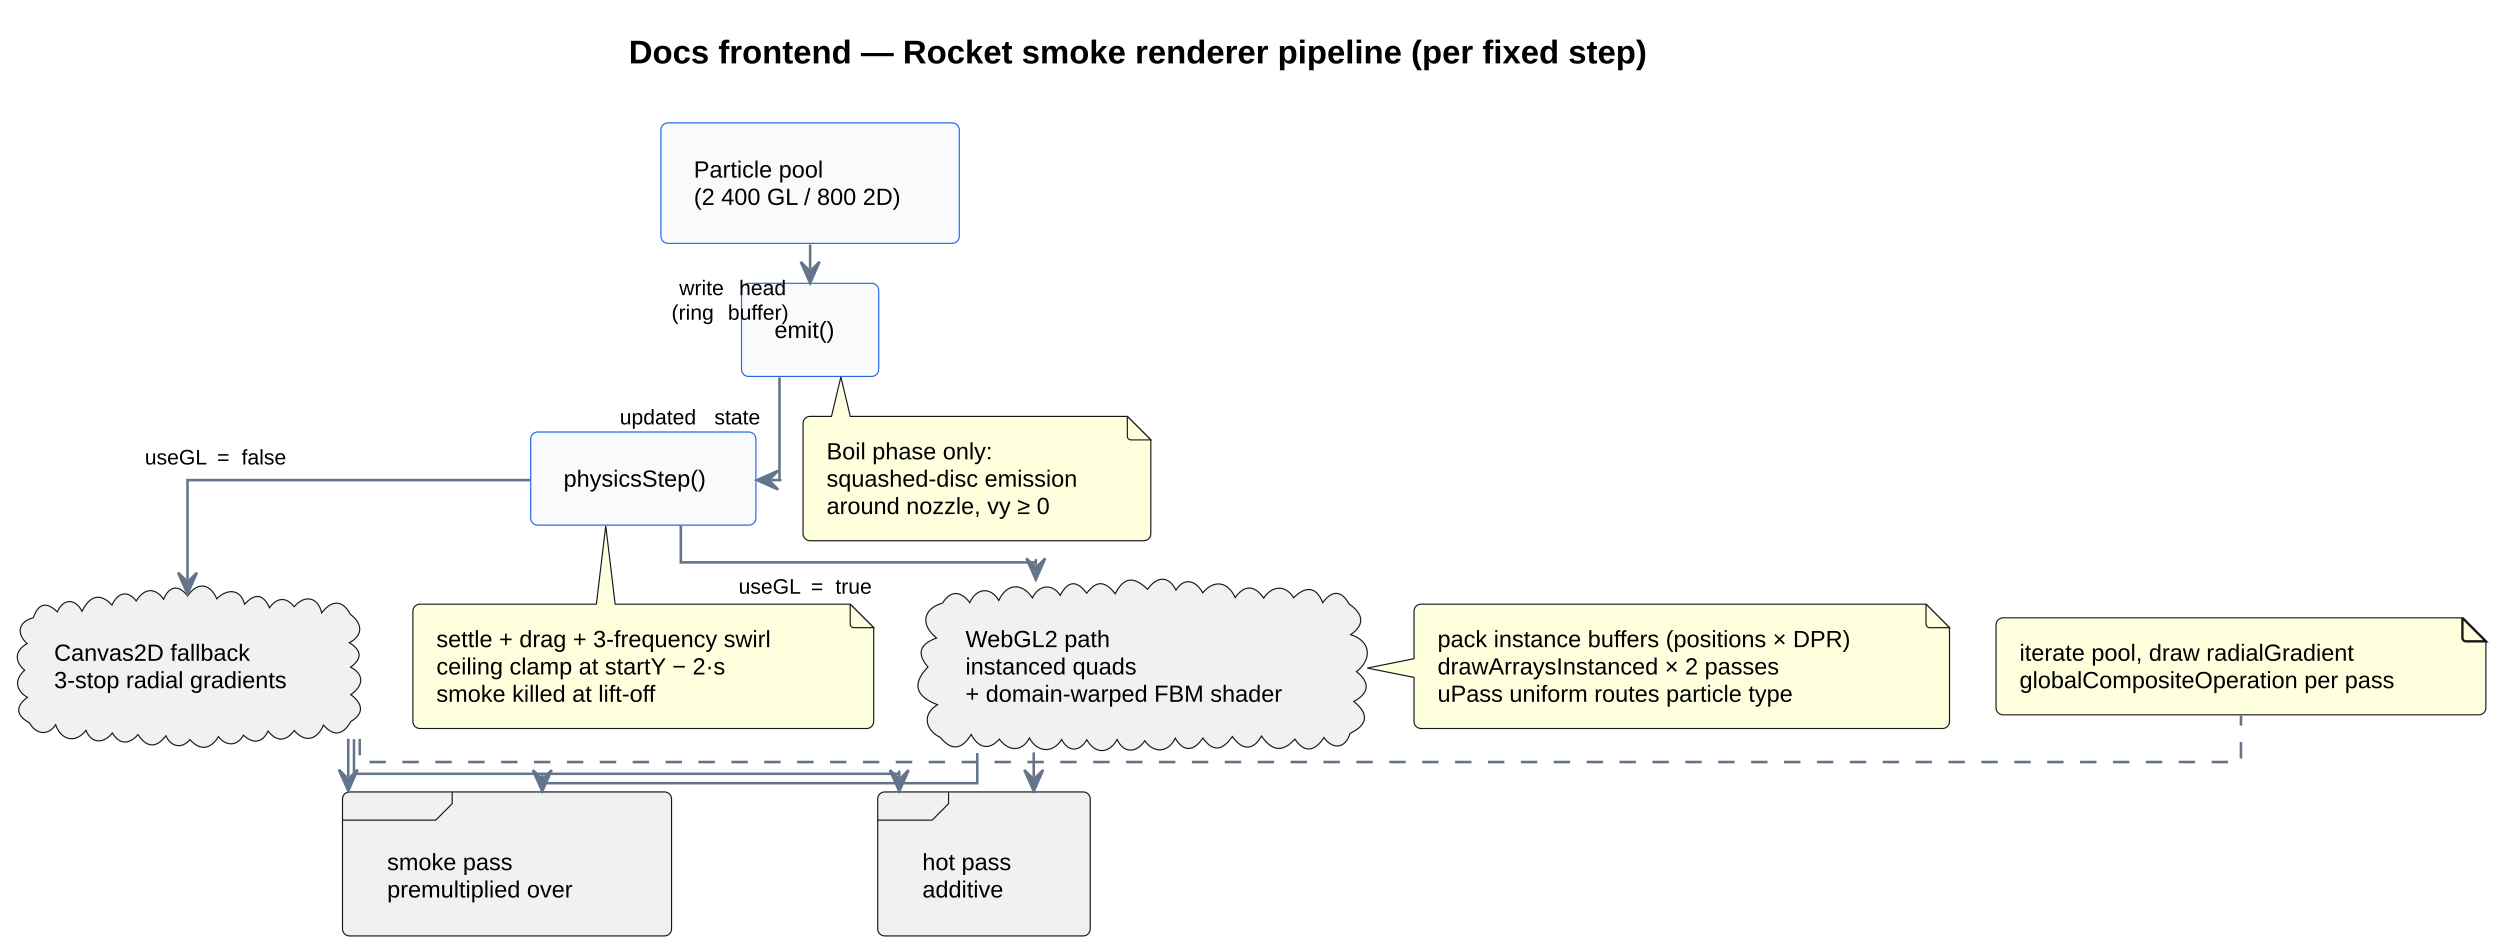
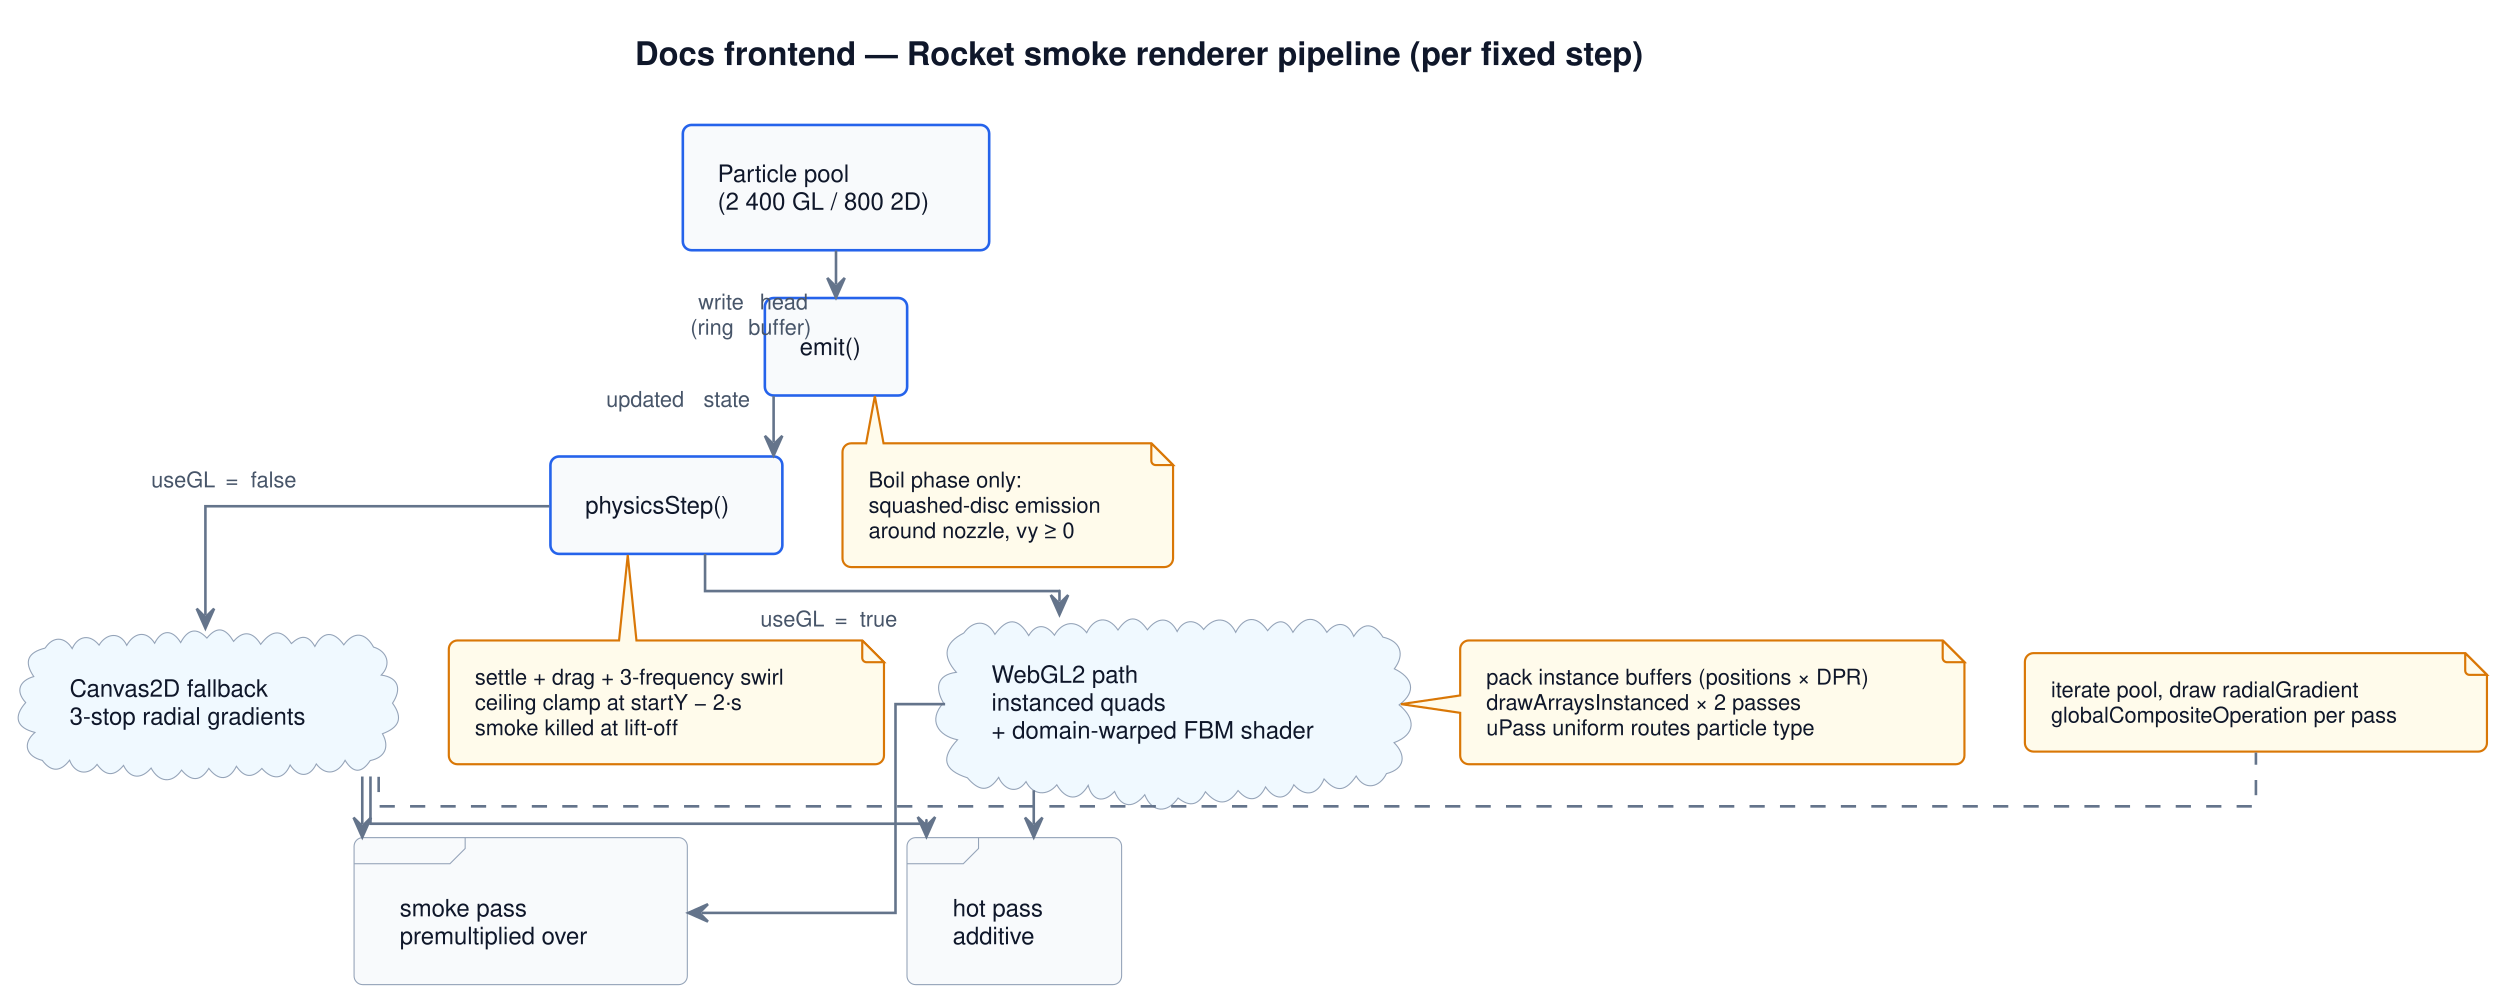
- <svg xmlns="http://www.w3.org/2000/svg" contentStyleType="text/css" data-diagram-type="DESCRIPTION" height="364.494px" preserveAspectRatio="none" style="width:960px;height:364px;background:#FFFFFF;" version="1.1" viewBox="0 0 960 364" width="960.857px" zoomAndPan="magnify">
+ <svg xmlns="http://www.w3.org/2000/svg" contentStyleType="text/css" data-diagram-type="DESCRIPTION" height="382.427px" preserveAspectRatio="none" style="width:960px;height:382px;background:#FFFFFF;" version="1.1" viewBox="0 0 960 382" width="960.241px" zoomAndPan="magnify">
  <defs />
  <g>
-     <g class="title" data-source-line="44">
-       <text fill="#000000" font-family="'Arial'" font-size="12.631" font-weight="bold" lengthAdjust="spacing" textLength="465.373" x="241.449" y="24.355">Docs frontend — Rocket smoke renderer pipeline (per fixed step)</text>
+     <g class="title" data-source-line="274">
+       <text fill="#0F172A" font-family="'Helvetica'" font-size="12.525" font-weight="bold" lengthAdjust="spacing" textLength="461.464" x="243.841" y="24.986">Docs frontend — Rocket smoke renderer pipeline (per fixed step)</text>
    </g>
-     <g class="entity" data-qualified-name="Pool" data-source-line="48" id="ent0002">
-       <rect fill="#F8FAFC" height="46.267" rx="2.707" ry="2.707" style="stroke:#2563EB;stroke-width:0.451;" width="114.567" x="253.796" y="47.183" />
-       <text fill="#000000" font-family="'Arial'" font-size="9.022" lengthAdjust="spacing" textLength="55.882" x="266.426" y="68.188">Particle pool</text>
-       <text fill="#000000" font-family="'Arial'" font-size="9.022" lengthAdjust="spacing" textLength="89.305" x="266.426" y="78.691">(2 400 GL / 800 2D)</text>
+     <g class="entity" data-qualified-name="Pool" data-source-line="278" id="ent0002">
+       <rect fill="#F8FAFC" height="48.103" rx="3.34" ry="3.34" style="stroke:#2563EB;stroke-width:1.002;" width="117.636" x="262.207" y="47.98" />
+       <text fill="#0F172A" font-family="'Helvetica'" font-size="9.185" lengthAdjust="spacing" textLength="56.89" x="275.567" y="69.865">Particle pool</text>
+       <text fill="#0F172A" font-family="'Helvetica'" font-size="9.185" lengthAdjust="spacing" textLength="90.916" x="275.567" y="80.557">(2 400 GL / 800 2D)</text>
    </g>
-     <g class="entity" data-qualified-name="Emit" data-source-line="50" id="ent0003">
-       <rect fill="#F8FAFC" height="35.764" rx="2.707" ry="2.707" style="stroke:#2563EB;stroke-width:0.451;" width="52.685" x="284.741" y="108.786" />
-       <text fill="#000000" font-family="'Arial'" font-size="9.022" lengthAdjust="spacing" textLength="27.423" x="297.372" y="129.792">emit()</text>
+     <g class="entity" data-qualified-name="Emit" data-source-line="280" id="ent0003">
+       <rect fill="#F8FAFC" height="37.412" rx="3.34" ry="3.34" style="stroke:#2563EB;stroke-width:1.002;" width="54.638" x="293.703" y="114.453" />
+       <text fill="#0F172A" font-family="'Helvetica'" font-size="9.185" lengthAdjust="spacing" textLength="27.918" x="307.063" y="136.339">emit()</text>
    </g>
-     <g class="entity" data-qualified-name="GMN4" data-source-line="52" id="ent0005">
-       <path d="M308.37,162.603 L308.37,204.936 A2.707,2.707 0 0 0 311.077,207.643 L439.208,207.643 A2.707,2.707 0 0 0 441.915,204.936 L441.915,168.918 L432.892,159.896 L326.505,159.896 L322.896,144.739 L319.287,159.896 L311.077,159.896 A2.707,2.707 0 0 0 308.37,162.603" fill="#FEFFDD" style="stroke:#181818;stroke-width:0.451;" />
-       <path d="M432.892,159.896 L432.892,167.565 A1.353,1.353 0 0 0 434.246,168.918 L441.915,168.918 L432.892,159.896" fill="#FEFFDD" style="stroke:#181818;stroke-width:0.451;" />
-       <text fill="#000000" font-family="'Arial'" font-size="9.022" lengthAdjust="spacing" textLength="71.807" x="317.392" y="176.391">Boil phase only:</text>
-       <text fill="#000000" font-family="'Arial'" font-size="9.022" lengthAdjust="spacing" textLength="107.38" x="317.392" y="186.893">squashed-disc emission</text>
-       <text fill="#000000" font-family="'Arial'" font-size="9.022" lengthAdjust="spacing" textLength="99.005" x="317.392" y="197.395">around nozzle, vy ≥ 0</text>
+     <g class="entity" data-qualified-name="GMN4" data-source-line="282" id="ent0005">
+       <path d="M323.521,173.571 L323.521,214.42 A3.34,3.34 0 0 0 326.861,217.76 L447.115,217.76 A3.34,3.34 0 0 0 450.455,214.42 L450.455,178.581 L442.105,170.231 L339.277,170.231 L335.937,152.078 L332.597,170.231 L326.861,170.231 A3.34,3.34 0 0 0 323.521,173.571" fill="#FFFBEB" style="stroke:#D97706;stroke-width:0.835;" />
+       <path d="M442.105,170.231 L442.105,176.911 A1.67,1.67 0 0 0 443.775,178.581 L450.455,178.581 L442.105,170.231" fill="#FFFBEB" style="stroke:#D97706;stroke-width:0.835;" />
+       <text fill="#0F172A" font-family="'Helvetica'" font-size="8.35" lengthAdjust="spacing" textLength="66.457" x="333.541" y="187.166">Boil phase only:</text>
+       <text fill="#0F172A" font-family="'Helvetica'" font-size="8.35" lengthAdjust="spacing" textLength="99.38" x="333.541" y="196.886">squashed-disc emission</text>
+       <text fill="#0F172A" font-family="'Helvetica'" font-size="8.35" lengthAdjust="spacing" textLength="91.629" x="333.541" y="206.606">around nozzle, vy ≥ 0</text>
    </g>
-     <g class="entity" data-qualified-name="Phys" data-source-line="57" id="ent0007">
-       <rect fill="#F8FAFC" height="35.764" rx="2.707" ry="2.707" style="stroke:#2563EB;stroke-width:0.451;" width="86.496" x="203.777" y="165.887" />
-       <text fill="#000000" font-family="'Arial'" font-size="9.022" lengthAdjust="spacing" textLength="61.234" x="216.408" y="186.893">physicsStep()</text>
+     <g class="entity" data-qualified-name="Phys" data-source-line="287" id="ent0007">
+       <rect fill="#F8FAFC" height="37.412" rx="3.34" ry="3.34" style="stroke:#2563EB;stroke-width:1.002;" width="89.059" x="211.365" y="175.291" />
+       <text fill="#0F172A" font-family="'Helvetica'" font-size="9.185" lengthAdjust="spacing" textLength="62.339" x="224.725" y="197.176">physicsStep()</text>
    </g>
-     <g class="entity" data-qualified-name="GMN8" data-source-line="59" id="ent0009">
-       <path d="M158.549,234.708 L158.549,277.041 A2.707,2.707 0 0 0 161.256,279.748 L332.788,279.748 A2.707,2.707 0 0 0 335.495,277.041 L335.495,241.023 L326.472,232.001 L236.22,232.001 L232.612,201.958 L229.003,232.001 L161.256,232.001 A2.707,2.707 0 0 0 158.549,234.708" fill="#FEFFDD" style="stroke:#181818;stroke-width:0.451;" />
-       <path d="M326.472,232.001 L326.472,239.67 A1.353,1.353 0 0 0 327.826,241.023 L335.495,241.023 L326.472,232.001" fill="#FEFFDD" style="stroke:#181818;stroke-width:0.451;" />
-       <text fill="#000000" font-family="'Arial'" font-size="9.022" lengthAdjust="spacing" textLength="150.781" x="167.571" y="248.496">settle + drag + 3-frequency swirl</text>
-       <text fill="#000000" font-family="'Arial'" font-size="9.022" lengthAdjust="spacing" textLength="127.786" x="167.571" y="258.998">ceiling clamp at startY − 2·s</text>
-       <text fill="#000000" font-family="'Arial'" font-size="9.022" lengthAdjust="spacing" textLength="98.332" x="167.571" y="269.5">smoke killed at lift-off</text>
+     <g class="entity" data-qualified-name="GMN8" data-source-line="289" id="ent0009">
+       <path d="M172.346,249.28 L172.346,290.129 A3.34,3.34 0 0 0 175.685,293.469 L336.108,293.469 A3.34,3.34 0 0 0 339.448,290.129 L339.448,254.289 L331.098,245.94 L244.397,245.94 L241.057,213.099 L237.717,245.94 L175.685,245.94 A3.34,3.34 0 0 0 172.346,249.28" fill="#FFFBEB" style="stroke:#D97706;stroke-width:0.835;" />
+       <path d="M331.098,245.94 L331.098,252.619 A1.67,1.67 0 0 0 332.768,254.289 L339.448,254.289 L331.098,245.94" fill="#FFFBEB" style="stroke:#D97706;stroke-width:0.835;" />
+       <text fill="#0F172A" font-family="'Helvetica'" font-size="8.35" lengthAdjust="spacing" textLength="139.547" x="182.365" y="262.875">settle + drag + 3-frequency swirl</text>
+       <text fill="#0F172A" font-family="'Helvetica'" font-size="8.35" lengthAdjust="spacing" textLength="118.265" x="182.365" y="272.595">ceiling clamp at startY − 2·s</text>
+       <text fill="#0F172A" font-family="'Helvetica'" font-size="8.35" lengthAdjust="spacing" textLength="91.005" x="182.365" y="282.315">smoke killed at lift-off</text>
    </g>
-     <g class="entity" data-qualified-name="GL" data-source-line="64" id="ent0011">
-       <path d="M361.942,231.587 C365.101,226.44 369.087,226.993 372.399,231.418 C374.824,225.891 380.296,225.044 383.546,230.586 C386.485,223.937 392.526,223.61 396.439,229.592 C398.703,224.707 403.959,223.753 407.124,228.604 C410.181,222.874 413.394,222.753 417.322,227.778 C421.229,222.512 424.558,223.319 428.274,227.99 C431.711,221.207 435.592,221.414 440.644,226.274 C444.013,221.635 448.487,220.555 451.564,226.573 C454.921,221.319 459.475,223.161 461.824,227.636 C466.265,222.407 471.513,223.344 474.317,229.441 C477.991,224.363 481.79,224.766 485.266,229.659 C488.322,224.95 493.589,224.33 496.758,229.529 C501.159,225.168 505.348,224.897 507.913,231.413 C511.474,226.654 515.046,226.497 518.062,231.953 C523.178,235.396 524.556,239.696 518.669,243.707 C526.549,246.191 526.968,253.232 520.894,257.903 C526.245,262.109 525.777,266.166 519.881,269.38 C525.825,274.192 525.256,278.35 518.41,281.624 C516.693,287.481 511.793,288.005 508.373,283.231 C505.14,288.319 501.05,289.525 497.243,283.823 C492.365,289.229 488.277,288.249 484.414,282.641 C481.08,288.608 476.764,287.948 473.244,282.828 C469.594,287.897 466.103,289.228 461.888,283.418 C458.631,288.298 454.59,289.165 451.294,283.458 C448.677,288.997 443.116,289.503 439.595,284.458 C436.544,289.081 431.575,289.548 428.982,283.98 C425.846,289.585 420.567,289.68 417.334,284.082 C414.657,288.75 410.251,288.94 407.684,283.971 C404.281,289.455 398.2,288.957 395.307,283.4 C392.32,289.03 387.111,288.404 383.738,283.838 C379.632,288.549 375.45,286.932 372.943,282.04 C369.503,287.59 365.661,288.72 361.129,283.206 C355.464,280.504 353.814,274.387 359.98,270.606 C351.922,267.55 349.82,262.83 356.336,256.11 C351.66,250.632 353.537,247.256 359.64,244.979 C353.623,240.292 354.012,233.876 361.942,231.587" fill="#F1F1F1" style="stroke:#181818;stroke-width:0.451;" />
-       <text fill="#000000" font-family="'Arial'" font-size="9.022" lengthAdjust="spacing" textLength="61.336" x="370.731" y="248.496">WebGL2 path</text>
-       <text fill="#000000" font-family="'Arial'" font-size="9.022" lengthAdjust="spacing" textLength="74.217" x="370.731" y="258.998">instanced quads</text>
-       <text fill="#000000" font-family="'Arial'" font-size="9.022" lengthAdjust="spacing" textLength="136.927" x="370.731" y="269.5">+ domain-warped FBM shader</text>
+     <g class="entity" data-qualified-name="GL" data-source-line="294" id="ent0011">
+       <path d="M370.081,243.103 C373.63,238.222 378.93,237.689 382.048,243.581 C386.72,237.192 390.837,237.002 395.018,244.055 C397.964,239.222 401.829,239.806 404.9,243.918 C407.967,238.532 413.397,237.851 417.286,242.947 C420.167,236.993 425.432,236.238 429.308,241.918 C433.113,236.351 436.739,236.179 440.608,241.854 C444.279,237.042 448.966,236.444 452.025,242.497 C454.439,237.796 459.091,237.471 462.193,241.715 C466.145,236.722 471.532,236.712 474.505,242.803 C477.852,236.373 482.789,236.367 486.765,242.174 C490.293,237.741 493.589,237.333 496.484,242.795 C500.627,236.476 505.389,235.899 509.518,242.809 C513.246,238.33 517.616,238.847 519.836,244.367 C523.559,238.626 527.622,239.22 531.053,244.66 C537.872,246.205 539.585,251.33 535.427,256.822 C542.388,260.144 544.231,265.514 537.267,270.685 C543.589,275.908 543.837,281.946 535.323,285.179 C540.039,289.921 539.615,295.264 532.401,297.076 C529.826,302.347 524.218,303.805 520.759,298.005 C516.946,303.711 513.279,304.648 508.445,299.126 C506.046,305.016 501.344,306.465 496.83,301.361 C494.12,307.534 489.537,307.432 485.964,302.182 C483.337,307.722 479.367,308.167 475.412,303.564 C471.392,309.545 467.327,309.129 462.882,304.045 C460.212,309.098 457.064,310.16 452.389,306.446 C448.26,312.382 442.437,312.257 439.584,305.189 C435.51,310.292 430.789,310.625 427.996,303.931 C423.864,308.463 419.513,307.7 417.867,301.57 C414.196,307.868 409.293,307.295 405.815,301.379 C402.151,305.835 396.651,305.409 393.993,300.154 C390.457,305.295 385.5,303.162 383.487,298.52 C379.396,304.578 375.715,303.588 371.48,298.677 C362.309,295.715 361.123,291.122 367.689,284.074 C360.212,282.524 356.251,276.604 362.266,269.894 C359.038,264.338 359.642,259.134 367.24,258.17 C361.719,251.934 362.576,246.883 370.081,243.103" fill="#F0F9FF" style="stroke:#94A3B8;stroke-width:0.417;" />
+       <text fill="#0F172A" font-family="'Helvetica'" font-size="9.185" lengthAdjust="spacing" textLength="62.442" x="380.751" y="262.197">WebGL2 path</text>
+       <text fill="#0F172A" font-family="'Helvetica'" font-size="9.185" lengthAdjust="spacing" textLength="75.556" x="380.751" y="272.889">instanced quads</text>
+       <text fill="#0F172A" font-family="'Helvetica'" font-size="9.185" lengthAdjust="spacing" textLength="139.397" x="380.751" y="283.581">+ domain-warped FBM shader</text>
    </g>
-     <g class="entity" data-qualified-name="C2" data-source-line="65" id="ent0012">
-       <path d="M12.78,237.233 C14.719,231.732 17.681,230.828 22.005,234.945 C24.377,229.695 28.882,229.723 31.491,234.725 C34.183,229.333 38.094,227.046 42.994,232.35 C45.042,227.867 48.732,226.237 52.319,230.755 C55.191,226.045 59.34,225.219 62.815,230.095 C65.015,224.943 68.547,224.321 72.059,228.841 C75.79,223.259 80.665,223.979 83.258,229.946 C86.88,226.204 92.245,225.73 93.921,232.015 C97.853,227.807 100.925,227.851 103.496,233.357 C106.374,229.436 109.766,229.052 112.972,232.96 C116.915,228.334 122.056,229.047 123.526,235.349 C127.212,230.485 131.432,230.056 134.56,235.923 C139.064,239.254 139.741,243.861 134.15,246.812 C138.843,249.601 139.257,252.903 134.645,256.184 C140.37,259.253 139.216,263.627 134.698,266.748 C139.038,269.874 140.217,273.846 134.757,277.028 C131.877,282.04 128.38,283.188 124.203,278.43 C121.903,283.976 117.27,285.514 113.001,280.522 C109.8,284.775 106.31,284.965 102.921,280.745 C100.752,285.426 96.986,285.661 93.482,282.314 C91.098,286.653 86.774,286.619 83.902,282.893 C80.863,287.707 76.886,288.498 72.918,283.988 C69.891,287.805 65.492,286.728 63.715,282.55 C59.944,287.428 56.343,287.153 53.001,282.087 C49.702,285.916 45.91,286.086 43.137,281.473 C40.054,285.463 35.178,285.887 33.031,280.467 C28.916,285.678 23.399,284.246 21.364,278.293 C18.416,282.815 13.611,281.958 11.32,277.553 C6.209,274.871 5.697,271.281 10.515,267.781 C5.929,265.01 5.441,261.001 9.461,257.36 C5.413,253.89 5.704,249.804 10.403,247.139 C6.176,243.322 7.075,238.666 12.78,237.233" fill="#F1F1F1" style="stroke:#181818;stroke-width:0.451;" />
-       <text fill="#000000" font-family="'Arial'" font-size="9.022" lengthAdjust="spacing" textLength="83.829" x="20.781" y="253.747">Canvas2D fallback</text>
-       <text fill="#000000" font-family="'Arial'" font-size="9.022" lengthAdjust="spacing" textLength="102.428" x="20.781" y="264.249">3-stop radial gradients</text>
+     <g class="entity" data-qualified-name="C2" data-source-line="295" id="ent0012">
+       <path d="M17.34,248.864 C20.363,244.178 24.877,244.408 27.723,249.06 C29.992,244.027 34.562,243.379 38.045,247.724 C40.742,243.214 46.05,242.353 48.676,247.798 C51.266,243.113 56.053,241.714 59.387,246.999 C62.148,241.482 66.352,241.743 69.378,246.748 C71.961,241.899 75.28,240.587 79.454,245.02 C83.593,239.987 86.774,241.459 89.697,246.283 C93.521,241.775 97.278,242.774 100.107,247.416 C103.906,242.424 107.815,240.907 111.895,247.122 C115.429,243.871 118.336,243.674 120.906,248.234 C124.052,242.162 128.236,242.312 132.018,247.612 C135.94,242.204 140.341,242.901 143.432,248.475 C148.655,250.018 150.456,255.129 146.395,259.23 C153.317,260.18 154.171,264.897 150.73,270.012 C154.962,275.841 153.187,279.405 146.861,281.755 C149.678,286.788 147.854,290.894 142.171,292.057 C138.911,296.98 135.685,297.083 132.515,291.97 C129.956,296.872 125.261,298.321 121.457,293.367 C118.821,298.877 114.442,298.417 111.403,293.766 C108.847,299.739 104.38,299.431 100.562,295.092 C96.855,298.926 93.791,298.651 90.782,294.26 C87.925,299.909 83.837,299.885 80.18,295.071 C77.079,300.083 73.42,300.242 69.727,295.721 C66.011,301.107 61.019,300.425 58.024,294.944 C54.464,299.158 50.067,299.317 47.432,293.924 C43.839,298.307 40.525,298.046 37.27,293.538 C33.861,298.149 28.635,297.14 26.727,291.926 C23.298,296.412 19.725,296.628 16.242,291.988 C10.165,290.512 8.366,285.657 13.414,281.252 C6.296,279.469 5.01,275.275 9.868,269.788 C5.724,265.313 7.6,261.329 12.965,259.805 C8.987,253.963 10.787,250.495 17.34,248.864" fill="#F0F9FF" style="stroke:#94A3B8;stroke-width:0.417;" />
+       <text fill="#0F172A" font-family="'Helvetica'" font-size="9.185" lengthAdjust="spacing" textLength="85.342" x="26.739" y="267.541">Canvas2D fallback</text>
+       <text fill="#0F172A" font-family="'Helvetica'" font-size="9.185" lengthAdjust="spacing" textLength="104.277" x="26.739" y="278.233">3-stop radial gradients</text>
    </g>
-     <g class="entity" data-qualified-name="P1" data-source-line="67" id="ent0013">
-       <rect fill="#F1F1F1" height="55.289" rx="2.707" ry="2.707" style="stroke:#181818;stroke-width:0.451;" width="126.356" x="131.518" y="304.106" />
-       <path d="M173.637,304.106 L173.637,308.617 L167.322,314.933 L131.518,314.933" fill="none" style="stroke:#181818;stroke-width:0.451;" />
-       <text fill="#000000" font-family="'Arial'" font-size="9.022" lengthAdjust="spacing" textLength="53.309" x="148.661" y="334.134">smoke pass</text>
-       <text fill="#000000" font-family="'Arial'" font-size="9.022" lengthAdjust="spacing" textLength="83.049" x="148.661" y="344.636">premultiplied over</text>
+     <g class="entity" data-qualified-name="P1" data-source-line="297" id="ent0013">
+       <rect fill="#F8FAFC" height="56.453" rx="3.34" ry="3.34" style="stroke:#94A3B8;stroke-width:0.417;" width="127.968" x="135.965" y="321.648" />
+       <path d="M178.621,321.648 L178.621,325.823 L172.776,331.668 L135.965,331.668" fill="none" style="stroke:#94A3B8;stroke-width:0.417;" />
+       <text fill="#0F172A" font-family="'Helvetica'" font-size="9.185" lengthAdjust="spacing" textLength="54.271" x="153.5" y="351.884">smoke pass</text>
+       <text fill="#0F172A" font-family="'Helvetica'" font-size="9.185" lengthAdjust="spacing" textLength="84.548" x="153.5" y="362.576">premultiplied over</text>
    </g>
-     <g class="entity" data-qualified-name="P2" data-source-line="68" id="ent0014">
-       <rect fill="#F1F1F1" height="55.289" rx="2.707" ry="2.707" style="stroke:#181818;stroke-width:0.451;" width="81.606" x="337.043" y="304.106" />
-       <path d="M364.245,304.106 L364.245,308.617 L357.929,314.933 L337.043,314.933" fill="none" style="stroke:#181818;stroke-width:0.451;" />
-       <text fill="#000000" font-family="'Arial'" font-size="9.022" lengthAdjust="spacing" textLength="38.3" x="354.185" y="334.134">hot pass</text>
-       <text fill="#000000" font-family="'Arial'" font-size="9.022" lengthAdjust="spacing" textLength="36.423" x="354.185" y="344.636">additive</text>
+     <g class="entity" data-qualified-name="P2" data-source-line="298" id="ent0014">
+       <rect fill="#F8FAFC" height="56.453" rx="3.34" ry="3.34" style="stroke:#94A3B8;stroke-width:0.417;" width="82.411" x="348.287" y="321.648" />
+       <path d="M375.757,321.648 L375.757,325.823 L369.912,331.668 L348.287,331.668" fill="none" style="stroke:#94A3B8;stroke-width:0.417;" />
+       <text fill="#0F172A" font-family="'Helvetica'" font-size="9.185" lengthAdjust="spacing" textLength="38.991" x="365.822" y="351.884">hot pass</text>
+       <text fill="#0F172A" font-family="'Helvetica'" font-size="9.185" lengthAdjust="spacing" textLength="37.081" x="365.822" y="362.576">additive</text>
    </g>
-     <g class="entity" data-qualified-name="GMN23" data-source-line="81" id="ent0024">
-       <path d="M542.991,234.708 L542.991,252.933 L525.019,256.541 L542.991,260.15 L542.991,277.041 A2.707,2.707 0 0 0 545.697,279.748 L745.9,279.748 A2.707,2.707 0 0 0 748.606,277.041 L748.606,241.023 L739.584,232.001 L545.697,232.001 A2.707,2.707 0 0 0 542.991,234.708" fill="#FEFFDD" style="stroke:#181818;stroke-width:0.451;" />
-       <path d="M739.584,232.001 L739.584,239.67 A1.353,1.353 0 0 0 740.938,241.023 L748.606,241.023 L739.584,232.001" fill="#FEFFDD" style="stroke:#181818;stroke-width:0.451;" />
-       <text fill="#000000" font-family="'Arial'" font-size="9.022" lengthAdjust="spacing" textLength="179.451" x="552.013" y="248.496">pack instance buffers (positions × DPR)</text>
-       <text fill="#000000" font-family="'Arial'" font-size="9.022" lengthAdjust="spacing" textLength="148.416" x="552.013" y="258.998">drawArraysInstanced × 2 passes</text>
-       <text fill="#000000" font-family="'Arial'" font-size="9.022" lengthAdjust="spacing" textLength="155.614" x="552.013" y="269.5">uPass uniform routes particle type</text>
+     <g class="entity" data-qualified-name="GMN23" data-source-line="311" id="ent0024">
+       <path d="M560.709,249.28 L560.709,267.048 L537.972,270.388 L560.709,273.728 L560.709,290.129 A3.34,3.34 0 0 0 564.049,293.469 L751.005,293.469 A3.34,3.34 0 0 0 754.345,290.129 L754.345,254.289 L745.995,245.94 L564.049,245.94 A3.34,3.34 0 0 0 560.709,249.28" fill="#FFFBEB" style="stroke:#D97706;stroke-width:0.835;" />
+       <path d="M745.995,245.94 L745.995,252.619 A1.67,1.67 0 0 0 747.665,254.289 L754.345,254.289 L745.995,245.94" fill="#FFFBEB" style="stroke:#D97706;stroke-width:0.835;" />
+       <text fill="#0F172A" font-family="'Helvetica'" font-size="8.35" lengthAdjust="spacing" textLength="166.081" x="570.729" y="262.875">pack instance buffers (positions × DPR)</text>
+       <text fill="#0F172A" font-family="'Helvetica'" font-size="8.35" lengthAdjust="spacing" textLength="137.358" x="570.729" y="272.595">drawArraysInstanced × 2 passes</text>
+       <text fill="#0F172A" font-family="'Helvetica'" font-size="8.35" lengthAdjust="spacing" textLength="144.02" x="570.729" y="282.315">uPass uniform routes particle type</text>
    </g>
-     <g class="entity" data-qualified-name="GMN26" data-source-line="87" id="ent0027">
-       <path d="M766.478,239.959 L766.478,271.79 A2.707,2.707 0 0 0 769.185,274.497 L951.88,274.497 A2.707,2.707 0 0 0 954.587,271.79 L954.587,246.274 L945.565,237.252 L769.185,237.252 A2.707,2.707 0 0 0 766.478,239.959" fill="#FEFFDD" style="stroke:#181818;stroke-width:0.451;" />
-       <path d="M945.565,237.252 L945.565,244.921 A1.353,1.353 0 0 0 946.918,246.274 L954.587,246.274 L945.565,237.252" fill="#FEFFDD" style="stroke:#181818;stroke-width:0.902;" />
-       <text fill="#000000" font-family="'Arial'" font-size="9.022" lengthAdjust="spacing" textLength="147.786" x="775.5" y="253.747">iterate pool, draw radialGradient</text>
-       <text fill="#000000" font-family="'Arial'" font-size="9.022" lengthAdjust="spacing" textLength="161.945" x="775.5" y="264.249">globalCompositeOperation per pass</text>
+     <g class="entity" data-qualified-name="GMN26" data-source-line="317" id="ent0027">
+       <path d="M777.557,254.139 L777.557,285.269 A3.34,3.34 0 0 0 780.896,288.609 L951.65,288.609 A3.34,3.34 0 0 0 954.99,285.269 L954.99,259.149 L946.64,250.799 L780.896,250.799 A3.34,3.34 0 0 0 777.557,254.139" fill="#FFFBEB" style="stroke:#D97706;stroke-width:0.835;" />
+       <path d="M946.64,250.799 L946.64,257.479 A1.67,1.67 0 0 0 948.31,259.149 L954.99,259.149 L946.64,250.799" fill="#FFFBEB" style="stroke:#D97706;stroke-width:0.835;" />
+       <text fill="#0F172A" font-family="'Helvetica'" font-size="8.35" lengthAdjust="spacing" textLength="136.775" x="787.577" y="267.735">iterate pool, draw radialGradient</text>
+       <text fill="#0F172A" font-family="'Helvetica'" font-size="8.35" lengthAdjust="spacing" textLength="149.879" x="787.577" y="277.454">globalCompositeOperation per pass</text>
    </g>
-     <g class="link" data-entity-1="ent0002" data-entity-2="ent0003" data-link-type="dependency" data-source-line="70" id="lnk15">
-       <path d="M311.086,93.891 C311.086,98.835 311.086,98.564 311.086,103.264" fill="none" id="Pool-to-Emit" style="stroke:#64748B;stroke-width:0.992;" />
-       <polygon fill="#64748B" points="311.086,108.678,314.695,100.558,311.086,104.167,307.477,100.558,311.086,108.678" style="stroke:#64748B;stroke-width:0.992;" />
-       <text fill="#000000" font-family="'Arial'" font-size="8.12" lengthAdjust="spacing" textLength="20.415" x="260.803" y="113.337">write</text>
-       <text fill="#000000" font-family="'Arial'" font-size="8.12" lengthAdjust="spacing" textLength="2.581" x="281.218" y="113.337"> </text>
-       <text fill="#000000" font-family="'Arial'" font-size="8.12" lengthAdjust="spacing" textLength="20.272" x="283.799" y="113.337">head</text>
-       <text fill="#000000" font-family="'Arial'" font-size="8.12" lengthAdjust="spacing" textLength="19.063" x="257.855" y="122.789">(ring</text>
-       <text fill="#000000" font-family="'Arial'" font-size="8.12" lengthAdjust="spacing" textLength="2.581" x="276.918" y="122.789"> </text>
-       <text fill="#000000" font-family="'Arial'" font-size="8.12" lengthAdjust="spacing" textLength="27.52" x="279.499" y="122.789">buffer)</text>
+     <g class="link" data-entity-1="ent0002" data-entity-2="ent0003" data-link-type="dependency" data-source-line="300" id="lnk15">
+       <path d="M321.024,96.192 C321.024,102.195 321.024,103.54 321.024,109.251" fill="none" id="Pool-to-Emit" style="stroke:#64748B;stroke-width:1.002;" />
+       <polygon fill="#64748B" points="321.024,114.261,324.364,106.746,321.024,110.086,317.684,106.746,321.024,114.261" style="stroke:#64748B;stroke-width:1.002;" />
+       <text fill="#475569" font-family="'Helvetica'" font-size="8.35" lengthAdjust="spacing" textLength="20.993" x="268.111" y="118.822">write</text>
+       <text fill="#475569" font-family="'Helvetica'" font-size="8.35" lengthAdjust="spacing" textLength="2.654" x="289.104" y="118.822"> </text>
+       <text fill="#475569" font-family="'Helvetica'" font-size="8.35" lengthAdjust="spacing" textLength="20.846" x="291.758" y="118.822">head</text>
+       <text fill="#475569" font-family="'Helvetica'" font-size="8.35" lengthAdjust="spacing" textLength="19.603" x="265.08" y="128.542">(ring</text>
+       <text fill="#475569" font-family="'Helvetica'" font-size="8.35" lengthAdjust="spacing" textLength="2.654" x="284.683" y="128.542"> </text>
+       <text fill="#475569" font-family="'Helvetica'" font-size="8.35" lengthAdjust="spacing" textLength="28.299" x="287.337" y="128.542">buffer)</text>
    </g>
-     <g class="link" data-entity-1="ent0003" data-entity-2="ent0007" data-link-type="dependency" data-source-line="71" id="lnk16">
-       <path d="M299.321,144.929 C299.321,161.827 299.321,184.364 299.321,184.364 C299.321,184.364 301.261,184.364 296.1,184.364" fill="none" id="Emit-to-Phys" style="stroke:#64748B;stroke-width:0.992;" />
-       <polygon fill="#64748B" points="290.687,184.364,298.807,187.973,295.198,184.364,298.807,180.756,290.687,184.364" style="stroke:#64748B;stroke-width:0.992;" />
-       <text fill="#000000" font-family="'Arial'" font-size="8.12" lengthAdjust="spacing" textLength="33.764" x="237.971" y="162.968">updated</text>
-       <text fill="#000000" font-family="'Arial'" font-size="8.12" lengthAdjust="spacing" textLength="2.581" x="271.735" y="162.968"> </text>
-       <text fill="#000000" font-family="'Arial'" font-size="8.12" lengthAdjust="spacing" textLength="20.569" x="274.316" y="162.968">state</text>
+     <g class="link" data-entity-1="ent0003" data-entity-2="ent0007" data-link-type="dependency" data-source-line="301" id="lnk16">
+       <path d="M297.068,152.078 C297.068,159.334 297.068,162.599 297.068,169.872" fill="none" id="Emit-to-Phys" style="stroke:#64748B;stroke-width:1.002;" />
+       <polygon fill="#64748B" points="297.068,174.882,300.408,167.367,297.068,170.707,293.728,167.367,297.068,174.882" style="stroke:#64748B;stroke-width:1.002;" />
+       <text fill="#475569" font-family="'Helvetica'" font-size="8.35" lengthAdjust="spacing" textLength="34.721" x="232.774" y="156.205">updated</text>
+       <text fill="#475569" font-family="'Helvetica'" font-size="8.35" lengthAdjust="spacing" textLength="2.654" x="267.495" y="156.205"> </text>
+       <text fill="#475569" font-family="'Helvetica'" font-size="8.35" lengthAdjust="spacing" textLength="21.152" x="270.149" y="156.205">state</text>
    </g>
-     <g class="link" data-entity-1="ent0007" data-entity-2="ent0011" data-link-type="dependency" data-source-line="72" id="lnk17">
-       <path d="M261.437,201.732 C261.437,209.103 261.437,215.942 261.437,215.942 C261.437,215.942 397.753,215.942 397.753,215.942 C397.753,215.942 397.753,213.181 397.753,217.124" fill="none" id="Phys-to-GL" style="stroke:#64748B;stroke-width:0.992;" />
-       <polygon fill="#64748B" points="397.753,222.537,401.361,214.417,397.753,218.026,394.144,214.417,397.753,222.537" style="stroke:#64748B;stroke-width:0.992;" />
-       <text fill="#000000" font-family="'Arial'" font-size="8.12" lengthAdjust="spacing" textLength="25.188" x="283.614" y="227.99">useGL</text>
-       <text fill="#000000" font-family="'Arial'" font-size="8.12" lengthAdjust="spacing" textLength="2.581" x="308.802" y="227.99"> </text>
-       <text fill="#000000" font-family="'Arial'" font-size="8.12" lengthAdjust="spacing" textLength="6.804" x="311.383" y="227.99">=</text>
-       <text fill="#000000" font-family="'Arial'" font-size="8.12" lengthAdjust="spacing" textLength="2.581" x="318.187" y="227.99"> </text>
-       <text fill="#000000" font-family="'Arial'" font-size="8.12" lengthAdjust="spacing" textLength="16.664" x="320.768" y="227.99">true</text>
+     <g class="link" data-entity-1="ent0007" data-entity-2="ent0011" data-link-type="dependency" data-source-line="302" id="lnk17">
+       <path d="M270.741,212.799 C270.741,220.197 270.741,226.969 270.741,226.969 C270.741,226.969 406.837,226.969 406.837,226.969 C406.837,226.969 406.837,225.724 406.837,231.018" fill="none" id="Phys-to-GL" style="stroke:#64748B;stroke-width:1.002;" />
+       <polygon fill="#64748B" points="406.837,236.028,410.176,228.513,406.837,231.853,403.497,228.513,406.837,236.028" style="stroke:#64748B;stroke-width:1.002;" />
+       <text fill="#475569" font-family="'Helvetica'" font-size="8.35" lengthAdjust="spacing" textLength="25.902" x="291.975" y="240.564">useGL</text>
+       <text fill="#475569" font-family="'Helvetica'" font-size="8.35" lengthAdjust="spacing" textLength="2.654" x="317.877" y="240.564"> </text>
+       <text fill="#475569" font-family="'Helvetica'" font-size="8.35" lengthAdjust="spacing" textLength="6.996" x="320.531" y="240.564">=</text>
+       <text fill="#475569" font-family="'Helvetica'" font-size="8.35" lengthAdjust="spacing" textLength="2.654" x="327.527" y="240.564"> </text>
+       <text fill="#475569" font-family="'Helvetica'" font-size="8.35" lengthAdjust="spacing" textLength="17.136" x="330.182" y="240.564">true</text>
    </g>
-     <g class="link" data-entity-1="ent0007" data-entity-2="ent0012" data-link-type="dependency" data-source-line="73" id="lnk18">
-       <path d="M203.759,184.364 C151.927,184.364 71.999,184.364 71.999,184.364 C71.999,184.364 71.999,202.526 71.999,222.609" fill="none" id="Phys-to-C2" style="stroke:#64748B;stroke-width:0.992;" />
-       <polygon fill="#64748B" points="71.999,228.023,75.608,219.903,71.999,223.511,68.391,219.903,71.999,228.023" style="stroke:#64748B;stroke-width:0.992;" />
-       <text fill="#000000" font-family="'Arial'" font-size="8.12" lengthAdjust="spacing" textLength="25.188" x="55.597" y="178.368">useGL</text>
-       <text fill="#000000" font-family="'Arial'" font-size="8.12" lengthAdjust="spacing" textLength="2.581" x="80.786" y="178.368"> </text>
-       <text fill="#000000" font-family="'Arial'" font-size="8.12" lengthAdjust="spacing" textLength="6.804" x="83.367" y="178.368">=</text>
-       <text fill="#000000" font-family="'Arial'" font-size="8.12" lengthAdjust="spacing" textLength="2.581" x="90.17" y="178.368"> </text>
-       <text fill="#000000" font-family="'Arial'" font-size="8.12" lengthAdjust="spacing" textLength="19.317" x="92.751" y="178.368">false</text>
+     <g class="link" data-entity-1="ent0007" data-entity-2="ent0012" data-link-type="dependency" data-source-line="303" id="lnk18">
+       <path d="M210.997,194.404 C158.552,194.404 78.876,194.404 78.876,194.404 C78.876,194.404 78.876,214.903 78.876,236.228" fill="none" id="Phys-to-C2" style="stroke:#64748B;stroke-width:1.002;" />
+       <polygon fill="#64748B" points="78.876,241.238,82.216,233.724,78.876,237.064,75.537,233.724,78.876,241.238" style="stroke:#64748B;stroke-width:1.002;" />
+       <text fill="#475569" font-family="'Helvetica'" font-size="8.35" lengthAdjust="spacing" textLength="25.902" x="58.06" y="187.125">useGL</text>
+       <text fill="#475569" font-family="'Helvetica'" font-size="8.35" lengthAdjust="spacing" textLength="2.654" x="83.962" y="187.125"> </text>
+       <text fill="#475569" font-family="'Helvetica'" font-size="8.35" lengthAdjust="spacing" textLength="6.996" x="86.616" y="187.125">=</text>
+       <text fill="#475569" font-family="'Helvetica'" font-size="8.35" lengthAdjust="spacing" textLength="2.654" x="93.612" y="187.125"> </text>
+       <text fill="#475569" font-family="'Helvetica'" font-size="8.35" lengthAdjust="spacing" textLength="19.864" x="96.267" y="187.125">false</text>
    </g>
-     <g class="link" data-entity-1="ent0011" data-entity-2="ent0013" data-link-type="dependency" data-source-line="75" id="lnk19">
-       <path d="M375.278,289.192 C375.278,295.806 375.278,300.75 375.278,300.75 C375.278,300.75 208.216,300.75 208.216,300.75 C208.216,300.75 208.216,296.519 208.216,298.422" fill="none" id="GL-to-P1" style="stroke:#64748B;stroke-width:0.992;" />
-       <polygon fill="#64748B" points="208.216,303.835,211.825,295.716,208.216,299.324,204.607,295.716,208.216,303.835" style="stroke:#64748B;stroke-width:0.992;" />
+     <g class="link" data-entity-1="ent0011" data-entity-2="ent0013" data-link-type="dependency" data-source-line="305" id="lnk19">
+       <path d="M362.924,270.388 C351.61,270.388 343.87,270.388 343.87,270.388 C343.87,270.388 343.87,350.547 343.87,350.547 C343.87,350.547 307.664,350.547 269.347,350.547" fill="none" id="GL-to-P1" style="stroke:#64748B;stroke-width:1.002;" />
+       <polygon fill="#64748B" points="264.337,350.547,271.852,353.887,268.512,350.547,271.852,347.207,264.337,350.547" style="stroke:#64748B;stroke-width:1.002;" />
    </g>
-     <g class="link" data-entity-1="ent0011" data-entity-2="ent0014" data-link-type="dependency" data-source-line="76" id="lnk20">
-       <path d="M396.959,288.931 C396.959,293.884 396.959,293.532 396.959,298.368" fill="none" id="GL-to-P2" style="stroke:#64748B;stroke-width:0.992;" />
-       <polygon fill="#64748B" points="396.959,303.781,400.567,295.661,396.959,299.27,393.35,295.661,396.959,303.781" style="stroke:#64748B;stroke-width:0.992;" />
+     <g class="link" data-entity-1="ent0011" data-entity-2="ent0014" data-link-type="dependency" data-source-line="306" id="lnk20">
+       <path d="M396.959,303.471 C396.959,309.466 396.959,310.635 396.959,316.463" fill="none" id="GL-to-P2" style="stroke:#64748B;stroke-width:1.002;" />
+       <polygon fill="#64748B" points="396.959,321.473,400.298,313.958,396.959,317.298,393.619,313.958,396.959,321.473" style="stroke:#64748B;stroke-width:1.002;" />
    </g>
-     <g class="link" data-entity-1="ent0012" data-entity-2="ent0013" data-link-type="dependency" data-source-line="77" id="lnk21">
-       <path d="M133.729,283.698 C133.729,290.212 133.729,291.737 133.729,298.26" fill="none" id="C2-to-P1" style="stroke:#64748B;stroke-width:0.992;" />
-       <polygon fill="#64748B" points="133.729,303.673,137.338,295.553,133.729,299.162,130.12,295.553,133.729,303.673" style="stroke:#64748B;stroke-width:0.992;" />
+     <g class="link" data-entity-1="ent0012" data-entity-2="ent0013" data-link-type="dependency" data-source-line="307" id="lnk21">
+       <path d="M139.113,298.193 C139.113,305.758 139.113,308.915 139.113,316.463" fill="none" id="C2-to-P1" style="stroke:#64748B;stroke-width:1.002;" />
+       <polygon fill="#64748B" points="139.113,321.473,142.453,313.958,139.113,317.298,135.773,313.958,139.113,321.473" style="stroke:#64748B;stroke-width:1.002;" />
    </g>
-     <g class="link" data-entity-1="ent0012" data-entity-2="ent0014" data-link-type="dependency" data-source-line="78" id="lnk22">
-       <path d="M135.93,283.86 C135.93,291.214 135.93,297.141 135.93,297.141 C135.93,297.141 345.316,297.141 345.316,297.141 C345.316,297.141 345.316,294.461 345.316,298.404" fill="none" id="C2-to-P2" style="stroke:#64748B;stroke-width:0.992;" />
-       <polygon fill="#64748B" points="345.316,303.817,348.925,295.697,345.316,299.306,341.707,295.697,345.316,303.817" style="stroke:#64748B;stroke-width:0.992;" />
+     <g class="link" data-entity-1="ent0012" data-entity-2="ent0014" data-link-type="dependency" data-source-line="308" id="lnk22">
+       <path d="M142.261,298.16 C142.261,307.863 142.261,316.313 142.261,316.313 C142.261,316.313 355.752,316.313 355.752,316.313 C355.752,316.313 355.752,313.273 355.752,316.254" fill="none" id="C2-to-P2" style="stroke:#64748B;stroke-width:1.002;" />
+       <polygon fill="#64748B" points="355.752,321.264,359.092,313.749,355.752,317.089,352.412,313.749,355.752,321.264" style="stroke:#64748B;stroke-width:1.002;" />
    </g>
-     <g class="link" data-entity-1="ent0012" data-entity-2="ent0027" data-link-type="association" data-source-line="87" id="lnk28">
-       <path d="M138.141,283.734 C138.141,288.859 138.141,292.63 138.141,292.63 C138.141,292.63 860.534,292.63 860.534,292.63 C860.534,292.63 860.534,283.725 860.534,274.685" fill="none" id="C2-GMN26" style="stroke:#64748B;stroke-width:0.992;stroke-dasharray:6.316,6.316;" />
+     <g class="link" data-entity-1="ent0012" data-entity-2="ent0027" data-link-type="association" data-source-line="317" id="lnk28">
+       <path d="M145.409,298.302 C145.409,304.698 145.409,309.633 145.409,309.633 C145.409,309.633 866.274,309.633 866.274,309.633 C866.274,309.633 866.274,299.179 866.274,288.967" fill="none" id="C2-GMN26" style="stroke:#64748B;stroke-width:1.002;stroke-dasharray:5.845,5.845;" />
    </g>
  </g>
</svg>
